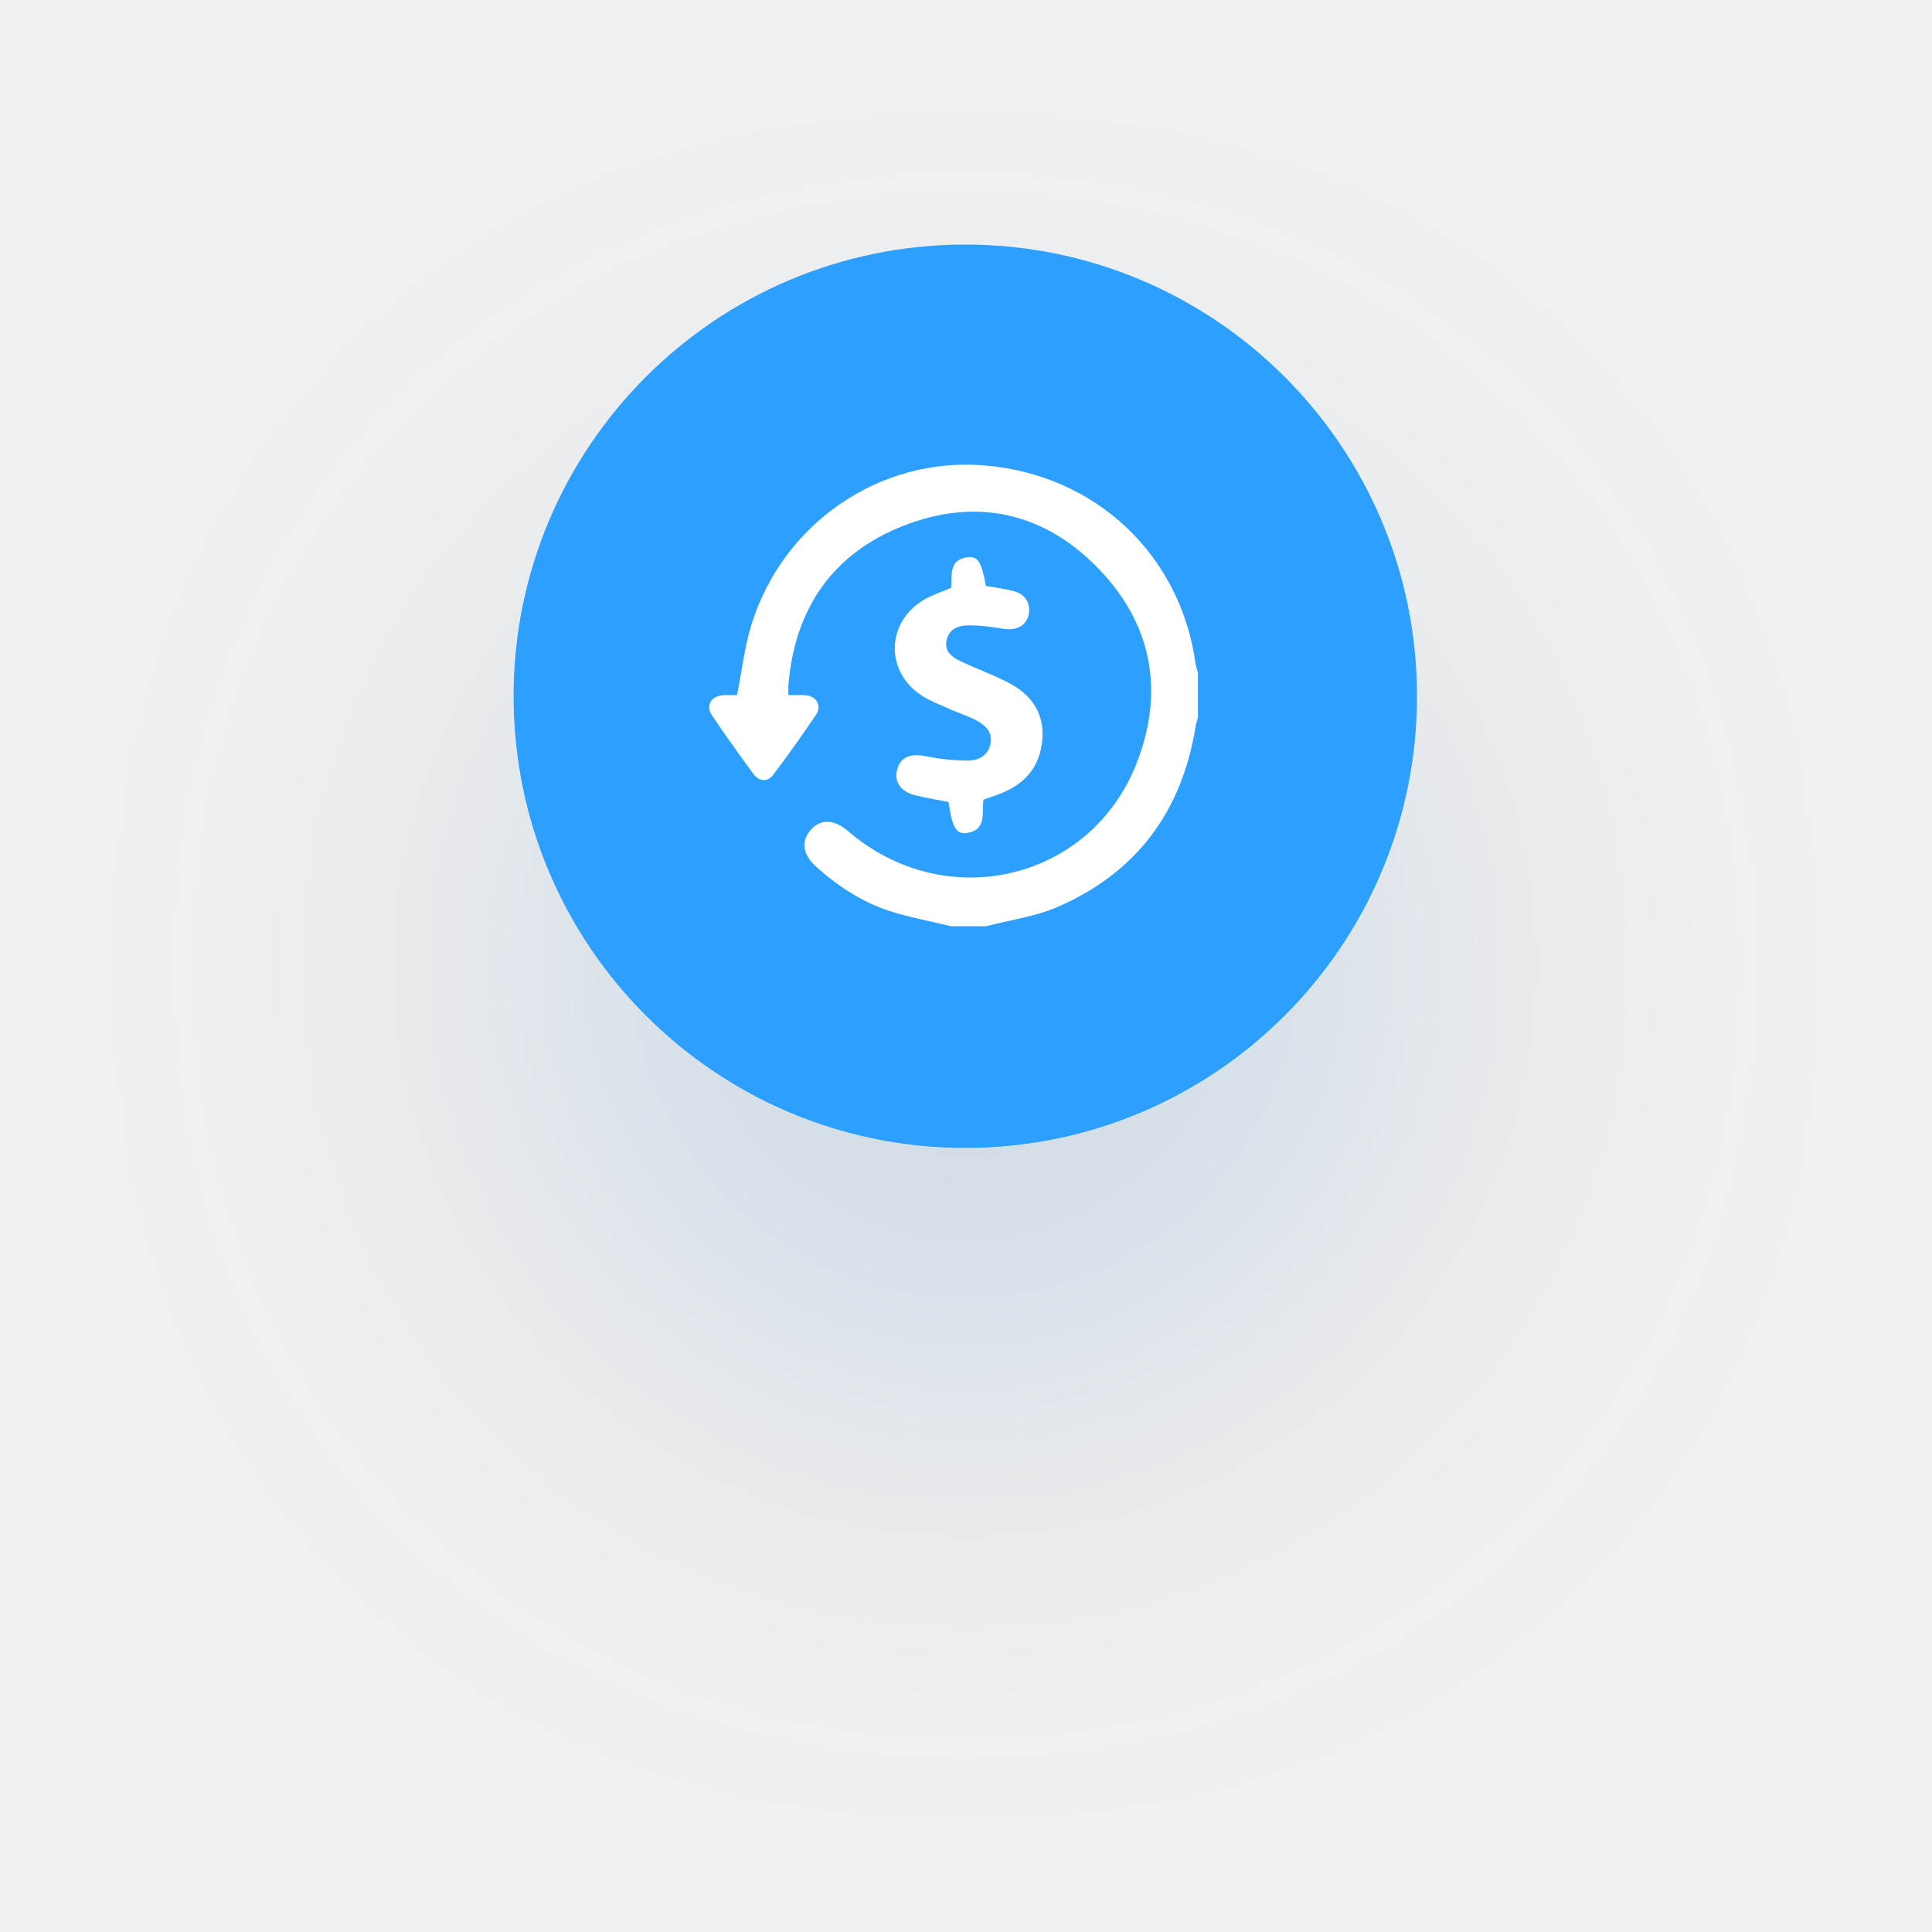
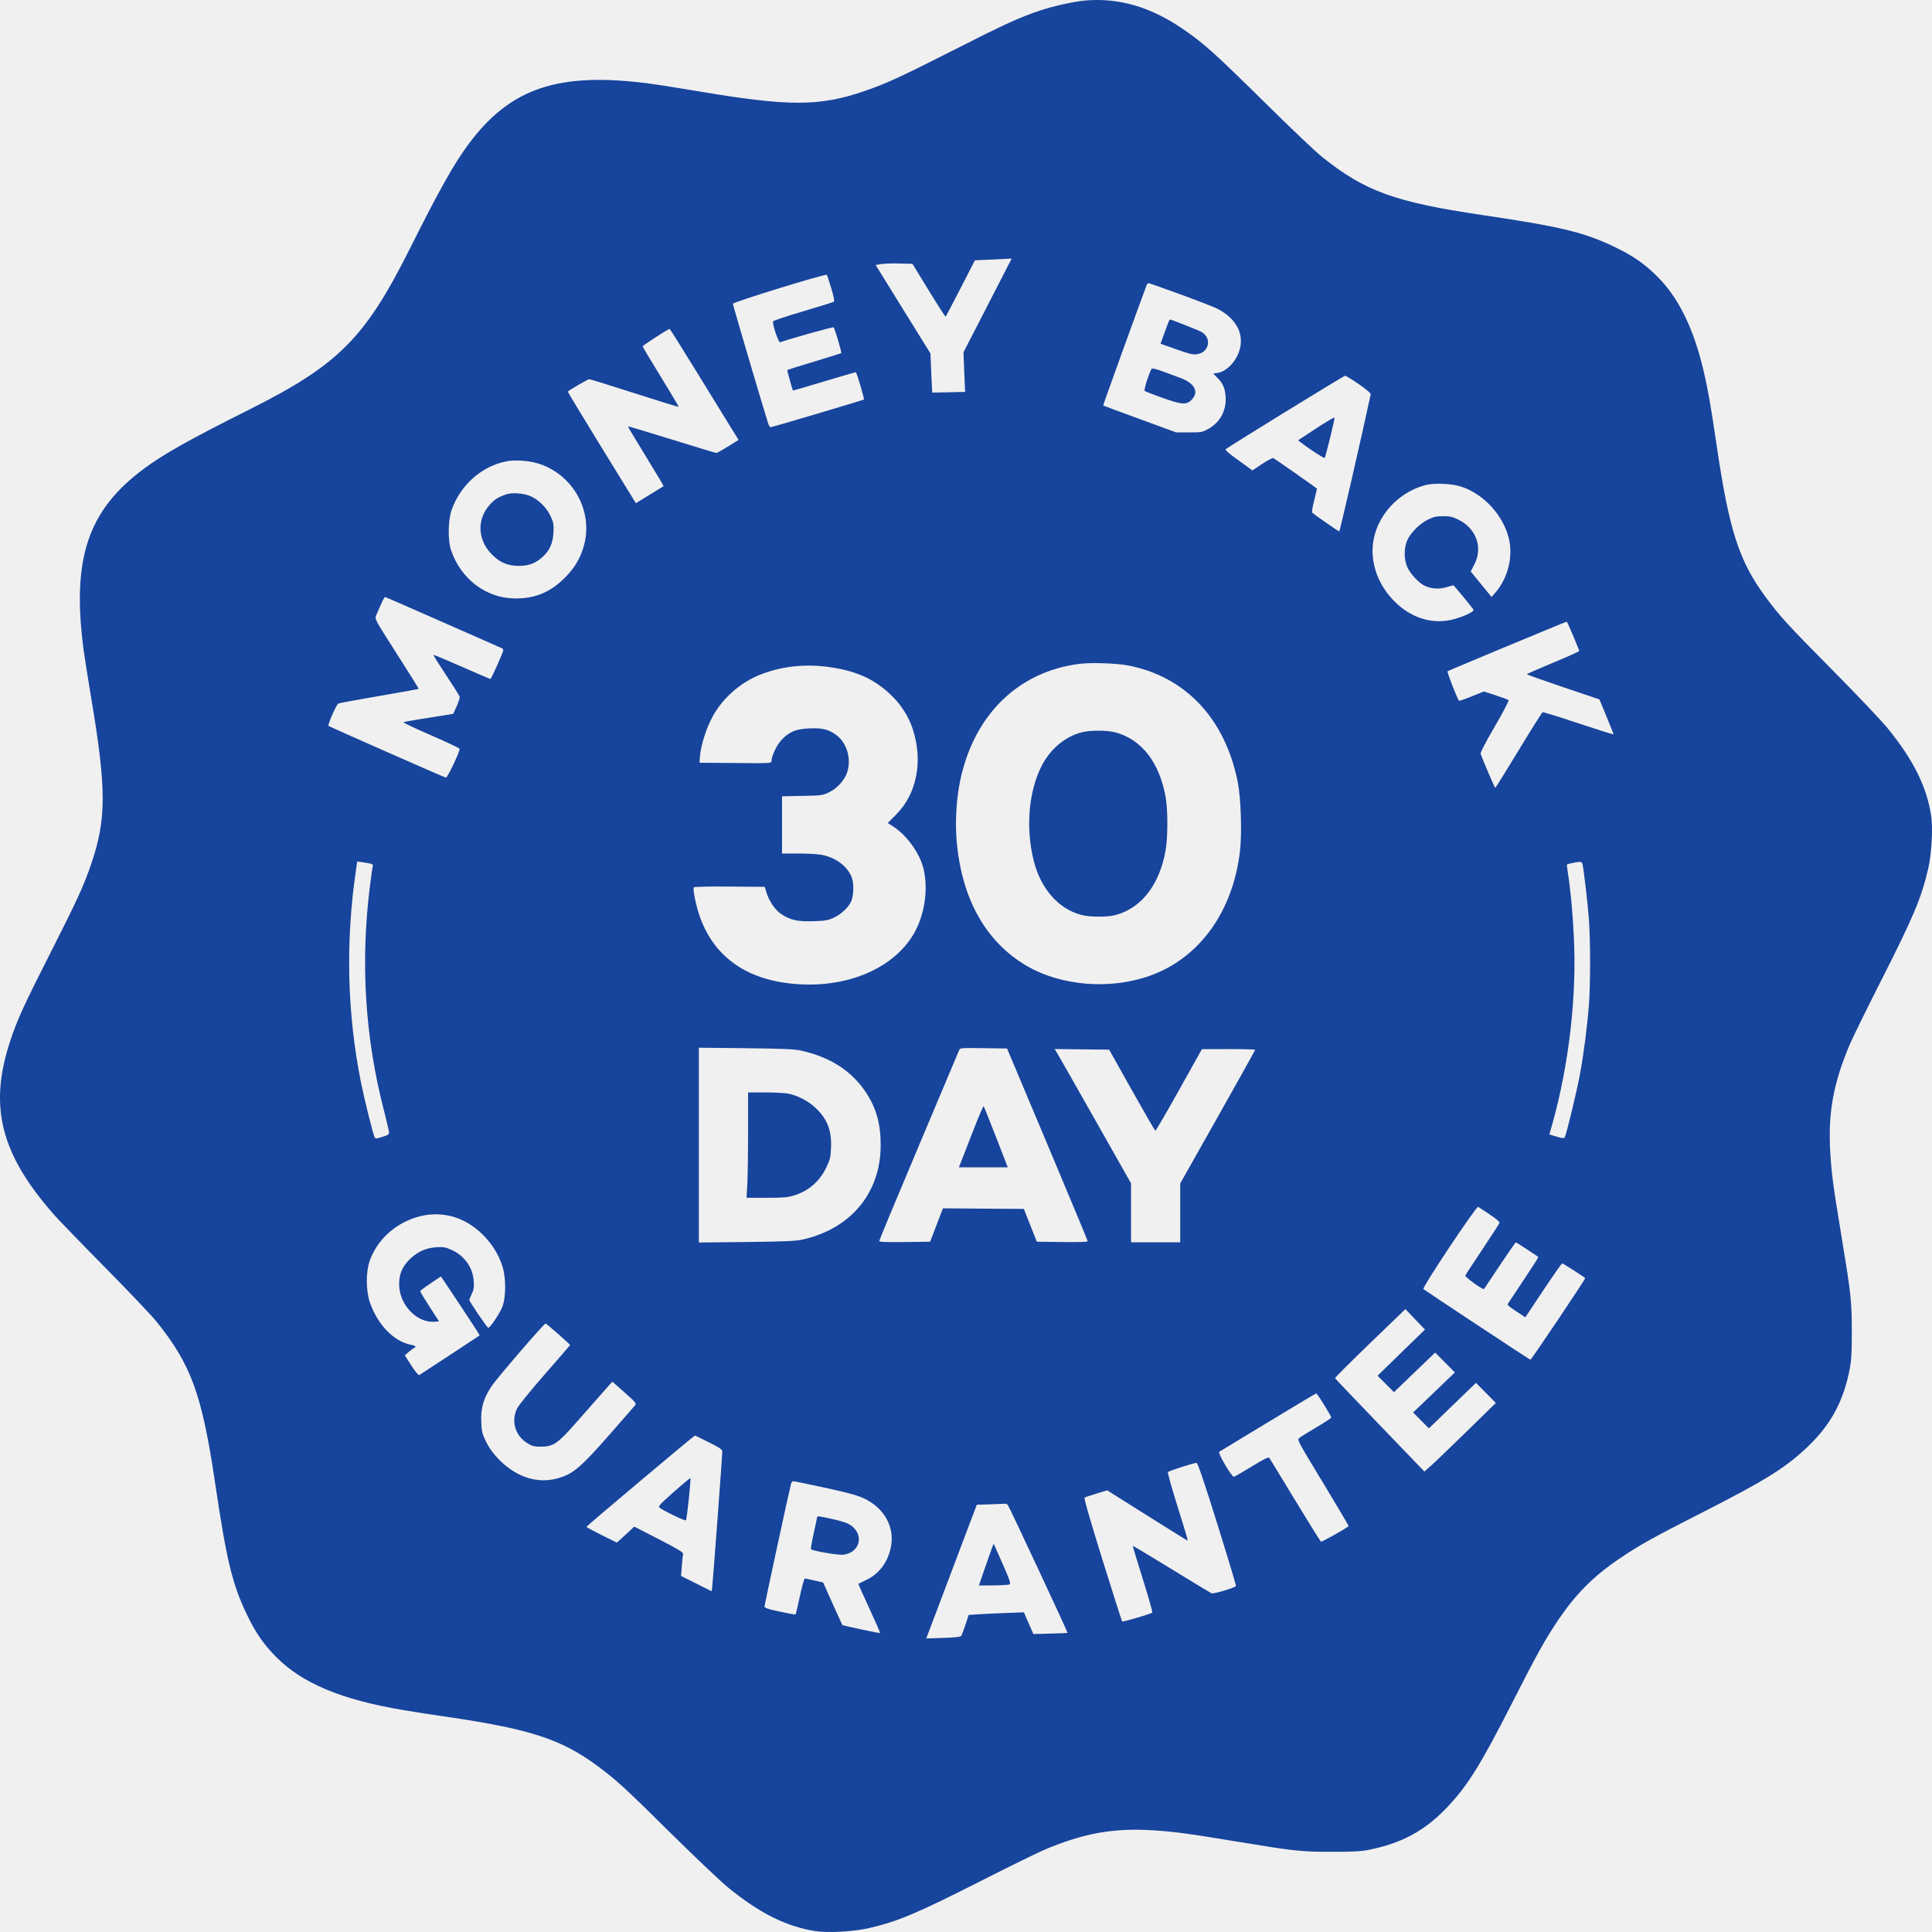
- <svg xmlns="http://www.w3.org/2000/svg" width="79" height="79" viewBox="0 0 79 79" fill="none">
-   <g filter="url(#filter0_d_1207_102)">
-     <circle cx="39.471" cy="28.471" r="18.471" fill="#2D9FFF" />
-   </g>
-   <g clip-path="url(#clip0_1207_102)">
-     <path d="M38.89 37.874C38.069 37.676 37.235 37.523 36.432 37.27C35.283 36.908 34.287 36.254 33.386 35.454C32.827 34.958 32.739 34.404 33.147 33.938C33.548 33.479 34.11 33.494 34.672 33.98C38.653 37.415 44.617 36.029 46.492 31.171C47.632 28.217 47.085 25.468 44.879 23.212C42.64 20.923 39.877 20.339 36.912 21.511C34.053 22.64 32.507 24.876 32.241 27.978C32.23 28.108 32.239 28.241 32.239 28.427C32.511 28.427 32.747 28.406 32.977 28.432C33.393 28.479 33.607 28.869 33.374 29.216C32.812 30.051 32.23 30.874 31.622 31.675C31.379 31.995 31.039 31.959 30.802 31.638C30.226 30.854 29.658 30.064 29.115 29.257C28.847 28.858 29.067 28.467 29.551 28.429C29.768 28.412 29.987 28.426 30.136 28.426C30.338 27.419 30.445 26.442 30.732 25.525C32.026 21.389 35.965 18.69 40.223 19.028C44.82 19.393 48.285 22.71 48.89 27.158C48.906 27.275 48.952 27.387 48.984 27.501V29.35C48.952 29.464 48.908 29.575 48.89 29.691C48.335 33.185 46.464 35.686 43.243 37.086C42.326 37.484 41.296 37.619 40.317 37.875L38.89 37.874Z" fill="white" />
-     <path d="M40.213 32.701C40.14 33.24 40.362 33.932 39.546 34.058C39.095 34.127 38.931 33.829 38.787 32.793C38.325 32.702 37.858 32.63 37.401 32.513C36.82 32.364 36.555 31.955 36.684 31.471C36.823 30.95 37.229 30.796 37.859 30.922C38.42 31.036 38.991 31.096 39.563 31.101C40.007 31.103 40.416 30.897 40.505 30.397C40.594 29.888 40.24 29.614 39.844 29.416C39.557 29.272 39.247 29.175 38.953 29.044C38.536 28.857 38.098 28.701 37.714 28.457C36.176 27.485 36.222 25.429 37.799 24.513C38.132 24.32 38.507 24.203 38.891 24.039C38.938 23.544 38.776 22.886 39.56 22.785C39.99 22.73 40.146 22.997 40.311 23.959C40.688 24.027 41.075 24.071 41.447 24.169C41.948 24.301 42.18 24.722 42.049 25.185C41.931 25.607 41.529 25.792 41.034 25.712C40.552 25.633 40.061 25.565 39.575 25.572C39.175 25.577 38.786 25.732 38.7 26.204C38.619 26.641 38.929 26.871 39.256 27.027C39.912 27.342 40.605 27.587 41.249 27.923C42.377 28.511 42.815 29.454 42.561 30.64C42.391 31.431 41.902 31.977 41.196 32.324C40.895 32.473 40.568 32.567 40.213 32.701Z" fill="white" />
-   </g>
-   <defs>
-     <filter id="filter0_d_1207_102" x="0" y="0" width="78.942" height="78.942" filterUnits="userSpaceOnUse" color-interpolation-filters="sRGB">
-       <feFlood flood-opacity="0" result="BackgroundImageFix" />
-       <feColorMatrix in="SourceAlpha" type="matrix" values="0 0 0 0 0 0 0 0 0 0 0 0 0 0 0 0 0 0 127 0" result="hardAlpha" />
-       <feOffset dy="11" />
-       <feGaussianBlur stdDeviation="10.5" />
-       <feComposite in2="hardAlpha" operator="out" />
-       <feColorMatrix type="matrix" values="0 0 0 0 0.133 0 0 0 0 0.439 0 0 0 0 0.694 0 0 0 0.17 0" />
-       <feBlend mode="normal" in2="BackgroundImageFix" result="effect1_dropShadow_1207_102" />
-       <feBlend mode="normal" in="SourceGraphic" in2="effect1_dropShadow_1207_102" result="shape" />
-     </filter>
-     <clipPath id="clip0_1207_102">
-       <rect width="19.984" height="18.874" fill="white" transform="translate(29 19)" />
-     </clipPath>
-   </defs>
+ <svg xmlns="http://www.w3.org/2000/svg" width="49" height="49" viewBox="0 0 49 49" fill="none">
+   <path fill-rule="evenodd" clip-rule="evenodd" d="M27.512 0.014C27.243 0.038 26.725 0.152 26.402 0.259C25.864 0.437 25.497 0.604 24.156 1.285C22.851 1.948 22.474 2.121 21.93 2.308C20.782 2.703 20.019 2.704 17.696 2.313C17.214 2.232 16.66 2.144 16.465 2.119C14.167 1.819 12.947 2.227 11.889 3.648C11.516 4.149 11.144 4.811 10.396 6.305C9.255 8.583 8.583 9.256 6.304 10.397C4.811 11.145 4.148 11.517 3.647 11.89C2.226 12.947 1.818 14.167 2.118 16.466C2.144 16.66 2.231 17.214 2.312 17.696C2.703 20.02 2.702 20.782 2.307 21.931C2.12 22.475 1.947 22.851 1.284 24.157C0.604 25.497 0.436 25.865 0.259 26.401C-0.292 28.069 0.015 29.274 1.386 30.825C1.509 30.963 2.091 31.565 2.68 32.161C3.269 32.758 3.853 33.372 3.977 33.528C4.852 34.618 5.124 35.371 5.458 37.627C5.747 39.579 5.892 40.178 6.26 40.946C6.483 41.41 6.685 41.703 7.002 42.023C7.666 42.693 8.658 43.108 10.225 43.371C10.47 43.413 10.998 43.495 11.399 43.553C13.454 43.855 14.254 44.119 15.165 44.797C15.641 45.151 15.848 45.341 17.012 46.493C17.625 47.099 18.28 47.72 18.468 47.873C19.267 48.525 19.943 48.862 20.678 48.977C20.999 49.028 21.655 48.991 22.04 48.901C22.782 48.729 23.253 48.53 24.928 47.68C25.614 47.332 26.316 46.988 26.488 46.915C27.479 46.495 28.235 46.359 29.232 46.42C29.781 46.455 30.093 46.496 31.329 46.7C32.844 46.95 32.979 46.965 33.765 46.966C34.32 46.967 34.517 46.956 34.727 46.914C35.544 46.749 36.122 46.439 36.67 45.871C37.213 45.307 37.538 44.79 38.355 43.183C38.988 41.938 39.193 41.57 39.53 41.072C39.975 40.417 40.417 39.975 41.072 39.531C41.57 39.193 41.938 38.988 43.183 38.355C44.79 37.538 45.307 37.214 45.871 36.67C46.444 36.117 46.763 35.518 46.916 34.705C46.956 34.496 46.967 34.276 46.966 33.75C46.964 32.981 46.948 32.832 46.7 31.33C46.49 30.059 46.453 29.776 46.42 29.234C46.36 28.228 46.495 27.48 46.915 26.488C46.988 26.317 47.332 25.615 47.68 24.929C48.53 23.253 48.729 22.782 48.901 22.041C48.991 21.655 49.028 21 48.977 20.679C48.862 19.943 48.525 19.268 47.873 18.468C47.72 18.28 47.099 17.626 46.493 17.013C45.341 15.849 45.151 15.642 44.797 15.165C44.109 14.241 43.858 13.47 43.538 11.295C43.385 10.26 43.319 9.881 43.208 9.409C42.95 8.316 42.571 7.546 42.023 7.003C41.703 6.686 41.41 6.483 40.946 6.261C40.177 5.892 39.579 5.747 37.626 5.459C35.369 5.124 34.629 4.857 33.527 3.977C33.372 3.853 32.757 3.27 32.161 2.682C30.795 1.333 30.529 1.094 29.978 0.72C29.167 0.169 28.36 -0.062 27.512 0.014ZM25.578 6.714C25.535 6.799 25.261 7.334 24.968 7.902L24.436 8.935L24.456 9.437L24.477 9.939L24.064 9.949C23.837 9.955 23.648 9.959 23.645 9.958C23.642 9.957 23.63 9.734 23.619 9.461L23.598 8.964L22.903 7.843L22.209 6.721L22.345 6.698C22.42 6.685 22.63 6.678 22.811 6.683L23.142 6.691L23.556 7.368C23.784 7.741 23.976 8.039 23.984 8.031C23.992 8.024 24.162 7.699 24.362 7.31L24.726 6.602L25.079 6.586C25.274 6.577 25.484 6.567 25.545 6.564L25.657 6.558L25.578 6.714ZM21.083 7.311C21.154 7.553 21.169 7.639 21.142 7.656C21.122 7.668 20.771 7.777 20.363 7.898C19.954 8.018 19.613 8.132 19.606 8.151C19.583 8.211 19.745 8.694 19.784 8.681C20.122 8.566 21.128 8.286 21.144 8.302C21.172 8.332 21.352 8.941 21.337 8.956C21.331 8.962 21.023 9.058 20.653 9.17C20.283 9.281 19.975 9.378 19.968 9.384C19.959 9.394 20.095 9.881 20.113 9.905C20.115 9.908 20.47 9.804 20.901 9.674C21.332 9.545 21.693 9.439 21.704 9.439C21.727 9.439 21.928 10.117 21.91 10.133C21.892 10.15 19.582 10.835 19.545 10.835C19.527 10.835 19.498 10.791 19.482 10.738C19.345 10.307 18.587 7.736 18.587 7.705C18.587 7.662 20.932 6.939 20.968 6.971C20.979 6.98 21.03 7.134 21.083 7.311ZM29.936 7.465C30.363 7.621 30.782 7.783 30.865 7.825C31.324 8.057 31.541 8.425 31.452 8.823C31.382 9.135 31.128 9.418 30.881 9.458L30.77 9.475L30.871 9.576C31.016 9.721 31.069 9.843 31.084 10.062C31.108 10.41 30.945 10.713 30.642 10.88C30.492 10.963 30.464 10.968 30.156 10.967L29.829 10.966L28.909 10.629C28.402 10.444 27.984 10.289 27.979 10.285C27.972 10.279 28.83 7.904 29.075 7.248C29.089 7.212 29.113 7.181 29.129 7.181C29.145 7.181 29.508 7.309 29.936 7.465ZM29.654 8.127C29.646 8.141 29.593 8.279 29.536 8.434L29.434 8.717L29.832 8.859C30.149 8.972 30.254 8.998 30.352 8.985C30.666 8.943 30.745 8.577 30.474 8.42C30.402 8.378 29.715 8.105 29.675 8.103C29.672 8.102 29.663 8.113 29.654 8.127ZM17.687 9.461C18.066 10.078 18.456 10.712 18.554 10.87L18.732 11.158L18.466 11.323C18.32 11.414 18.186 11.488 18.169 11.488C18.151 11.488 17.642 11.334 17.036 11.146C16.43 10.958 15.931 10.808 15.926 10.813C15.921 10.818 16.125 11.159 16.379 11.572C16.633 11.985 16.836 12.327 16.83 12.331C16.824 12.336 16.664 12.434 16.473 12.55L16.127 12.762L15.259 11.352C14.781 10.576 14.396 9.937 14.402 9.931C14.451 9.884 14.911 9.617 14.944 9.617C14.967 9.617 15.484 9.777 16.093 9.973C16.703 10.169 17.206 10.324 17.212 10.318C17.218 10.312 17.015 9.97 16.761 9.558C16.507 9.146 16.299 8.798 16.299 8.784C16.299 8.762 16.946 8.343 16.983 8.341C16.991 8.341 17.308 8.845 17.687 9.461ZM29.196 9.373C29.12 9.526 29.008 9.892 29.031 9.913C29.045 9.927 29.251 10.008 29.488 10.092C29.989 10.271 30.101 10.276 30.238 10.123C30.409 9.932 30.293 9.719 29.948 9.589C29.263 9.332 29.222 9.32 29.196 9.373ZM34.463 9.743C34.66 9.88 34.77 9.975 34.764 10.003C34.527 11.106 33.983 13.478 33.966 13.478C33.947 13.478 33.359 13.07 33.281 13.003C33.267 12.991 33.29 12.85 33.331 12.689C33.372 12.528 33.403 12.394 33.4 12.391C33.329 12.333 32.323 11.629 32.295 11.618C32.273 11.61 32.145 11.677 32.009 11.767L31.763 11.932L31.672 11.864C31.623 11.827 31.464 11.713 31.32 11.609C31.17 11.502 31.069 11.41 31.083 11.396C31.137 11.342 34.079 9.531 34.115 9.53C34.136 9.529 34.293 9.625 34.463 9.743ZM33.38 10.866L32.922 11.167L32.994 11.223C33.234 11.407 33.585 11.634 33.598 11.613C33.625 11.569 33.857 10.62 33.847 10.592C33.842 10.577 33.632 10.7 33.38 10.866ZM13.699 11.771C14.543 12.064 15.033 12.954 14.819 13.802C14.732 14.143 14.582 14.399 14.312 14.667C13.95 15.025 13.565 15.182 13.061 15.178C12.331 15.173 11.688 14.687 11.44 13.954C11.356 13.707 11.362 13.201 11.452 12.94C11.672 12.301 12.228 11.811 12.864 11.697C13.095 11.656 13.461 11.688 13.699 11.771ZM37.087 12.351C37.641 12.544 38.118 13.068 38.264 13.64C38.382 14.102 38.251 14.65 37.933 15.021L37.83 15.142L37.565 14.818L37.301 14.494L37.395 14.312C37.613 13.889 37.443 13.406 36.997 13.184C36.844 13.107 36.78 13.092 36.602 13.092C36.424 13.092 36.358 13.107 36.209 13.182C35.998 13.287 35.776 13.512 35.689 13.709C35.606 13.897 35.606 14.188 35.689 14.375C35.765 14.548 35.969 14.772 36.12 14.849C36.286 14.934 36.487 14.95 36.683 14.893C36.774 14.866 36.854 14.845 36.862 14.845C36.876 14.845 37.332 15.398 37.37 15.462C37.402 15.514 37.07 15.665 36.792 15.724C36.287 15.831 35.767 15.658 35.363 15.248C35.04 14.921 34.851 14.522 34.816 14.097C34.752 13.302 35.322 12.533 36.141 12.306C36.374 12.242 36.839 12.263 37.087 12.351ZM12.839 12.538C12.645 12.602 12.544 12.665 12.425 12.797C12.1 13.157 12.107 13.66 12.442 14.027C12.65 14.254 12.86 14.351 13.151 14.352C13.409 14.354 13.579 14.29 13.764 14.123C13.94 13.964 14.024 13.774 14.037 13.504C14.047 13.306 14.038 13.253 13.967 13.096C13.871 12.882 13.662 12.673 13.457 12.585C13.277 12.508 12.994 12.486 12.839 12.538ZM11.238 15.783C12.037 16.136 12.707 16.431 12.728 16.44C12.748 16.448 12.765 16.47 12.765 16.489C12.765 16.539 12.46 17.221 12.437 17.221C12.427 17.221 12.1 17.08 11.71 16.909C11.321 16.737 10.998 16.602 10.992 16.608C10.985 16.614 11.13 16.845 11.313 17.121C11.496 17.396 11.651 17.643 11.658 17.669C11.665 17.696 11.631 17.804 11.583 17.911L11.495 18.105L11.306 18.136C11.201 18.154 10.922 18.198 10.686 18.234C10.449 18.271 10.245 18.309 10.234 18.318C10.222 18.328 10.534 18.476 10.928 18.647C11.322 18.818 11.649 18.972 11.655 18.989C11.676 19.042 11.349 19.732 11.307 19.722C11.251 19.708 8.358 18.433 8.332 18.411C8.303 18.386 8.53 17.871 8.582 17.843C8.604 17.832 9.069 17.746 9.616 17.652C10.164 17.558 10.616 17.477 10.62 17.473C10.625 17.469 10.375 17.068 10.064 16.582C9.502 15.703 9.5 15.699 9.54 15.606C9.689 15.259 9.746 15.142 9.765 15.142C9.776 15.142 10.44 15.43 11.238 15.783ZM39.899 16.125C39.98 16.323 40.051 16.495 40.056 16.507C40.06 16.52 39.763 16.654 39.395 16.806C39.027 16.959 38.725 17.091 38.726 17.1C38.726 17.109 39.14 17.257 39.645 17.428L40.565 17.738L40.744 18.171C40.843 18.409 40.923 18.613 40.923 18.623C40.923 18.634 40.526 18.509 40.04 18.347C39.554 18.185 39.142 18.057 39.125 18.064C39.108 18.07 38.834 18.505 38.516 19.03C38.199 19.554 37.931 19.983 37.923 19.983C37.91 19.983 37.634 19.34 37.552 19.119C37.541 19.089 37.676 18.828 37.911 18.426C38.121 18.067 38.276 17.77 38.261 17.757C38.247 17.744 38.1 17.689 37.935 17.635L37.634 17.538L37.329 17.661C37.162 17.729 37.016 17.779 37.005 17.772C36.971 17.751 36.694 17.044 36.713 17.026C36.73 17.008 39.705 15.77 39.735 15.767C39.743 15.766 39.817 15.927 39.899 16.125ZM28.614 16.878C30.067 17.16 31.068 18.223 31.391 19.827C31.473 20.234 31.502 21.124 31.449 21.585C31.27 23.121 30.423 24.296 29.169 24.746C28.162 25.107 26.916 25.008 26.042 24.498C24.995 23.887 24.379 22.778 24.26 21.292C24.223 20.827 24.258 20.253 24.351 19.805C24.698 18.133 25.822 17.032 27.382 16.836C27.678 16.799 28.319 16.821 28.614 16.878ZM21.275 16.959C21.82 17.066 22.218 17.266 22.588 17.617C22.846 17.862 23.039 18.16 23.144 18.474C23.417 19.289 23.258 20.128 22.729 20.658L22.515 20.873L22.658 20.965C23 21.184 23.331 21.647 23.423 22.033C23.551 22.57 23.446 23.235 23.159 23.711C22.614 24.611 21.379 25.097 20.028 24.942C18.862 24.809 18.079 24.218 17.738 23.215C17.644 22.939 17.565 22.537 17.598 22.504C17.613 22.489 18.011 22.481 18.511 22.485L19.397 22.493L19.436 22.627C19.502 22.849 19.657 23.078 19.816 23.184C20.043 23.336 20.23 23.377 20.632 23.364C20.927 23.355 21.002 23.342 21.144 23.276C21.326 23.191 21.499 23.035 21.576 22.886C21.652 22.739 21.665 22.418 21.601 22.251C21.493 21.968 21.195 21.746 20.83 21.679C20.734 21.661 20.47 21.647 20.245 21.647H19.834V20.921V20.196L20.347 20.186C20.838 20.177 20.866 20.173 21.029 20.093C21.237 19.991 21.418 19.791 21.485 19.591C21.602 19.239 21.472 18.818 21.188 18.625C20.994 18.493 20.848 18.46 20.517 18.474C20.183 18.489 20.007 18.564 19.815 18.773C19.698 18.899 19.567 19.179 19.567 19.302C19.567 19.359 19.546 19.36 18.654 19.352L17.741 19.345L17.75 19.211C17.765 18.96 17.878 18.573 18.023 18.272C18.274 17.751 18.751 17.316 19.301 17.103C19.912 16.868 20.569 16.819 21.275 16.959ZM27.448 18.57C27.015 18.675 26.627 19.003 26.406 19.449C26.083 20.101 26.012 21.024 26.221 21.843C26.401 22.547 26.851 23.055 27.425 23.205C27.642 23.262 28.085 23.263 28.292 23.208C28.95 23.033 29.41 22.438 29.563 21.563C29.621 21.23 29.622 20.55 29.564 20.221C29.408 19.335 28.951 18.747 28.279 18.572C28.076 18.519 27.662 18.518 27.448 18.57ZM9.403 21.905C9.443 21.915 9.465 21.937 9.457 21.96C9.448 21.981 9.414 22.217 9.381 22.483C9.141 24.406 9.257 26.292 9.727 28.122C9.801 28.408 9.863 28.673 9.865 28.711C9.868 28.771 9.845 28.789 9.697 28.834C9.539 28.884 9.524 28.884 9.5 28.839C9.461 28.765 9.243 27.889 9.158 27.467C8.805 25.714 8.76 23.898 9.026 22.082L9.06 21.849L9.197 21.869C9.272 21.88 9.365 21.896 9.403 21.905ZM40.131 21.897C40.159 21.97 40.267 22.889 40.299 23.325C40.338 23.861 40.338 24.969 40.299 25.48C40.257 26.026 40.169 26.715 40.074 27.231C39.995 27.666 39.727 28.776 39.684 28.845C39.666 28.875 39.623 28.871 39.479 28.827L39.296 28.772L39.369 28.514C39.793 27.002 39.994 25.257 39.916 23.748C39.885 23.124 39.831 22.553 39.763 22.125C39.746 22.021 39.738 21.931 39.745 21.924C39.758 21.911 39.991 21.863 40.066 21.858C40.093 21.856 40.122 21.874 40.131 21.897ZM20.337 26.65C21.075 26.819 21.612 27.171 21.97 27.718C22.23 28.118 22.338 28.513 22.336 29.057C22.331 30.254 21.584 31.157 20.369 31.435C20.184 31.477 19.938 31.488 18.936 31.5L17.725 31.513V29.043V26.572L18.921 26.585C19.907 26.597 20.155 26.608 20.337 26.65ZM26.564 29.022C27.126 30.359 27.587 31.465 27.587 31.481C27.587 31.498 27.336 31.506 26.942 31.501L26.297 31.493L26.132 31.077L25.967 30.661L24.941 30.654L23.915 30.646L23.753 31.069L23.591 31.493L22.945 31.501C22.455 31.507 22.3 31.5 22.3 31.473C22.3 31.453 22.749 30.374 23.298 29.074C23.847 27.774 24.308 26.68 24.322 26.643C24.348 26.576 24.348 26.576 24.944 26.584L25.541 26.592L26.564 29.022ZM28.705 27.646C29.021 28.21 29.29 28.674 29.302 28.677C29.314 28.681 29.585 28.217 29.904 27.646L30.483 26.609L31.159 26.608C31.53 26.607 31.834 26.615 31.834 26.625C31.834 26.636 31.407 27.403 30.884 28.33L29.933 30.015V30.762V31.508H29.309H28.686V30.76V30.012L27.76 28.376C27.251 27.477 26.815 26.71 26.791 26.673L26.747 26.606L27.439 26.614L28.131 26.622L28.705 27.646ZM18.973 28.708C18.973 29.26 18.964 29.861 18.953 30.045L18.934 30.379H19.44C19.86 30.379 19.979 30.369 20.136 30.321C20.509 30.205 20.786 29.965 20.958 29.608C21.051 29.414 21.066 29.352 21.077 29.115C21.096 28.67 20.984 28.381 20.68 28.094C20.498 27.922 20.226 27.782 19.986 27.736C19.898 27.72 19.634 27.706 19.399 27.706H18.973L18.973 28.708ZM24.663 28.726C24.517 29.104 24.38 29.457 24.358 29.51L24.319 29.607H24.939H25.56L25.263 28.842C25.099 28.421 24.957 28.068 24.947 28.057C24.937 28.046 24.809 28.347 24.663 28.726ZM37.785 30.803C37.953 30.915 38.041 30.992 38.031 31.018C38.023 31.04 37.827 31.341 37.597 31.686C37.366 32.031 37.171 32.331 37.163 32.352C37.149 32.387 37.614 32.72 37.638 32.693C37.643 32.686 37.824 32.417 38.038 32.094C38.253 31.772 38.436 31.508 38.445 31.508C38.457 31.508 38.966 31.84 39.017 31.881C39.023 31.885 38.855 32.147 38.644 32.463C38.433 32.779 38.252 33.053 38.241 33.071C38.224 33.101 38.286 33.15 38.609 33.359L38.686 33.41L39.141 32.726C39.391 32.35 39.608 32.042 39.622 32.042C39.641 32.042 40.126 32.352 40.205 32.415C40.221 32.428 38.835 34.493 38.814 34.487C38.788 34.479 36.136 32.727 36.099 32.693C36.061 32.658 37.446 30.582 37.489 30.608C37.508 30.619 37.64 30.706 37.785 30.803ZM11.425 30.841C12.009 30.978 12.548 31.5 12.743 32.117C12.837 32.412 12.835 32.905 12.739 33.148C12.672 33.318 12.431 33.676 12.383 33.676C12.356 33.676 11.903 33.009 11.903 32.969C11.903 32.956 11.932 32.886 11.966 32.814C12.017 32.709 12.027 32.647 12.015 32.489C11.991 32.145 11.778 31.847 11.454 31.701C11.294 31.63 11.244 31.621 11.06 31.633C10.789 31.651 10.557 31.762 10.363 31.967C10.18 32.16 10.11 32.356 10.126 32.632C10.155 33.118 10.588 33.554 11.012 33.522L11.135 33.513L10.895 33.142C10.764 32.938 10.656 32.761 10.656 32.749C10.656 32.737 10.775 32.647 10.92 32.55L11.183 32.373L11.679 33.116C11.952 33.526 12.171 33.864 12.165 33.869C12.155 33.879 10.688 34.843 10.637 34.873C10.615 34.886 10.539 34.796 10.434 34.634L10.266 34.374L10.379 34.278C10.441 34.225 10.503 34.182 10.515 34.181C10.527 34.181 10.537 34.169 10.537 34.155C10.537 34.14 10.487 34.119 10.426 34.107C9.996 34.027 9.585 33.607 9.386 33.047C9.28 32.747 9.275 32.272 9.375 31.983C9.556 31.463 9.996 31.049 10.552 30.875C10.836 30.785 11.14 30.773 11.425 30.841ZM35.539 34.306L34.938 34.891L35.146 35.099L35.354 35.308L35.877 34.806L36.399 34.304L36.649 34.556L36.899 34.808L36.37 35.316L35.84 35.824L36.04 36.025L36.24 36.227L36.836 35.65L37.433 35.073L37.686 35.327L37.938 35.582L37.196 36.308C36.787 36.707 36.38 37.099 36.29 37.177L36.126 37.321L34.998 36.149C34.377 35.504 33.865 34.967 33.86 34.954C33.855 34.941 34.255 34.541 34.748 34.066L35.644 33.202L35.892 33.461L36.141 33.721L35.539 34.306ZM14.159 33.835C14.323 33.98 14.458 34.104 14.458 34.111C14.458 34.119 14.172 34.451 13.823 34.849C13.473 35.248 13.156 35.638 13.117 35.717C12.957 36.041 13.064 36.41 13.372 36.601C13.499 36.679 13.545 36.691 13.73 36.691C14.025 36.691 14.146 36.61 14.573 36.126C14.76 35.914 15.052 35.583 15.221 35.391L15.53 35.042L15.84 35.315C16.105 35.548 16.145 35.594 16.113 35.634C16.093 35.66 15.797 36.001 15.454 36.391C14.801 37.136 14.579 37.337 14.284 37.449C13.953 37.574 13.624 37.575 13.296 37.451C12.91 37.305 12.516 36.946 12.331 36.572C12.229 36.366 12.217 36.314 12.206 36.063C12.19 35.716 12.262 35.468 12.464 35.163C12.607 34.947 13.804 33.558 13.839 33.567C13.85 33.57 13.994 33.691 14.159 33.835ZM33.584 35.632C33.684 35.793 33.765 35.937 33.764 35.952C33.764 35.966 33.596 36.077 33.39 36.199C33.184 36.32 32.989 36.441 32.955 36.468C32.895 36.517 32.904 36.533 33.556 37.608C33.92 38.208 34.212 38.703 34.206 38.707C34.088 38.797 33.523 39.112 33.502 39.1C33.487 39.09 33.193 38.618 32.848 38.05C32.503 37.482 32.209 37 32.195 36.977C32.174 36.946 32.075 36.994 31.748 37.193C31.517 37.334 31.313 37.452 31.295 37.456C31.243 37.467 30.878 36.845 30.922 36.821C30.942 36.809 31.499 36.472 32.161 36.07C32.823 35.668 33.373 35.34 33.384 35.34C33.394 35.34 33.485 35.471 33.584 35.632ZM17.977 36.579C18.244 36.712 18.319 36.762 18.32 36.809C18.32 36.904 18.083 40.093 18.065 40.232L18.049 40.358L17.661 40.164L17.273 39.969L17.293 39.711C17.304 39.569 17.319 39.433 17.326 39.408C17.336 39.374 17.175 39.278 16.713 39.04L16.086 38.718L15.963 38.834C15.895 38.897 15.795 38.989 15.742 39.037L15.645 39.124L15.259 38.933C15.047 38.828 14.874 38.734 14.874 38.723C14.874 38.705 17.602 36.409 17.625 36.409C17.631 36.409 17.789 36.485 17.977 36.579ZM30.874 38.651C31.14 39.501 31.353 40.209 31.347 40.225C31.334 40.264 30.78 40.431 30.729 40.411C30.708 40.403 30.251 40.127 29.715 39.797C29.178 39.467 28.735 39.202 28.731 39.206C28.726 39.212 28.84 39.59 28.984 40.047C29.127 40.505 29.236 40.888 29.225 40.898C29.192 40.932 28.479 41.142 28.461 41.124C28.451 41.115 28.226 40.408 27.959 39.553C27.633 38.504 27.486 37.992 27.509 37.98C27.527 37.97 27.663 37.925 27.812 37.88L28.081 37.798L29.054 38.411C29.589 38.747 30.051 39.036 30.081 39.052C30.144 39.085 30.175 39.205 29.816 38.048C29.698 37.667 29.61 37.346 29.62 37.335C29.65 37.304 30.299 37.096 30.348 37.102C30.378 37.106 30.538 37.574 30.874 38.651ZM17.088 37.84C16.715 38.171 16.684 38.206 16.734 38.242C16.861 38.335 17.377 38.581 17.397 38.558C17.422 38.529 17.529 37.509 17.509 37.49C17.502 37.483 17.313 37.64 17.088 37.84ZM20.852 37.717C21.68 37.897 21.856 37.952 22.084 38.099C22.482 38.356 22.679 38.784 22.599 39.214C22.526 39.609 22.309 39.908 21.977 40.068C21.868 40.12 21.776 40.165 21.771 40.169C21.766 40.172 21.89 40.451 22.047 40.79C22.204 41.129 22.327 41.411 22.32 41.417C22.31 41.428 21.377 41.23 21.363 41.214C21.359 41.209 21.248 40.965 21.116 40.671L20.877 40.136L20.66 40.086C20.541 40.058 20.43 40.034 20.413 40.034C20.396 40.033 20.339 40.235 20.287 40.483C20.234 40.731 20.185 40.939 20.178 40.946C20.171 40.953 19.991 40.921 19.777 40.875C19.479 40.811 19.389 40.78 19.389 40.744C19.389 40.706 20.001 37.874 20.061 37.636C20.07 37.598 20.097 37.567 20.12 37.567C20.143 37.567 20.472 37.635 20.852 37.717ZM25.56 38.169C25.599 38.216 27.087 41.404 27.076 41.414C27.071 41.418 26.874 41.426 26.638 41.432L26.209 41.443L26.088 41.167L25.968 40.892L25.537 40.908C25.3 40.917 24.985 40.932 24.837 40.941L24.568 40.958L24.488 41.201C24.444 41.334 24.396 41.462 24.382 41.485C24.362 41.516 24.247 41.53 23.923 41.541L23.492 41.555L23.861 40.579C24.064 40.041 24.353 39.278 24.502 38.882L24.774 38.163L25.103 38.154C25.285 38.148 25.455 38.141 25.482 38.138C25.508 38.134 25.544 38.148 25.56 38.169ZM20.724 38.48C20.724 38.493 20.685 38.677 20.637 38.889C20.589 39.101 20.559 39.283 20.571 39.293C20.621 39.337 21.249 39.444 21.382 39.431C21.739 39.397 21.904 39.044 21.685 38.783C21.579 38.657 21.468 38.608 21.115 38.528C20.783 38.453 20.726 38.446 20.724 38.48ZM25.011 39.678L24.827 40.211L25.189 40.209C25.389 40.208 25.574 40.197 25.601 40.186C25.642 40.169 25.618 40.094 25.43 39.664C25.309 39.387 25.207 39.158 25.203 39.153C25.198 39.149 25.112 39.385 25.011 39.678Z" fill="#17449C" />
</svg>
